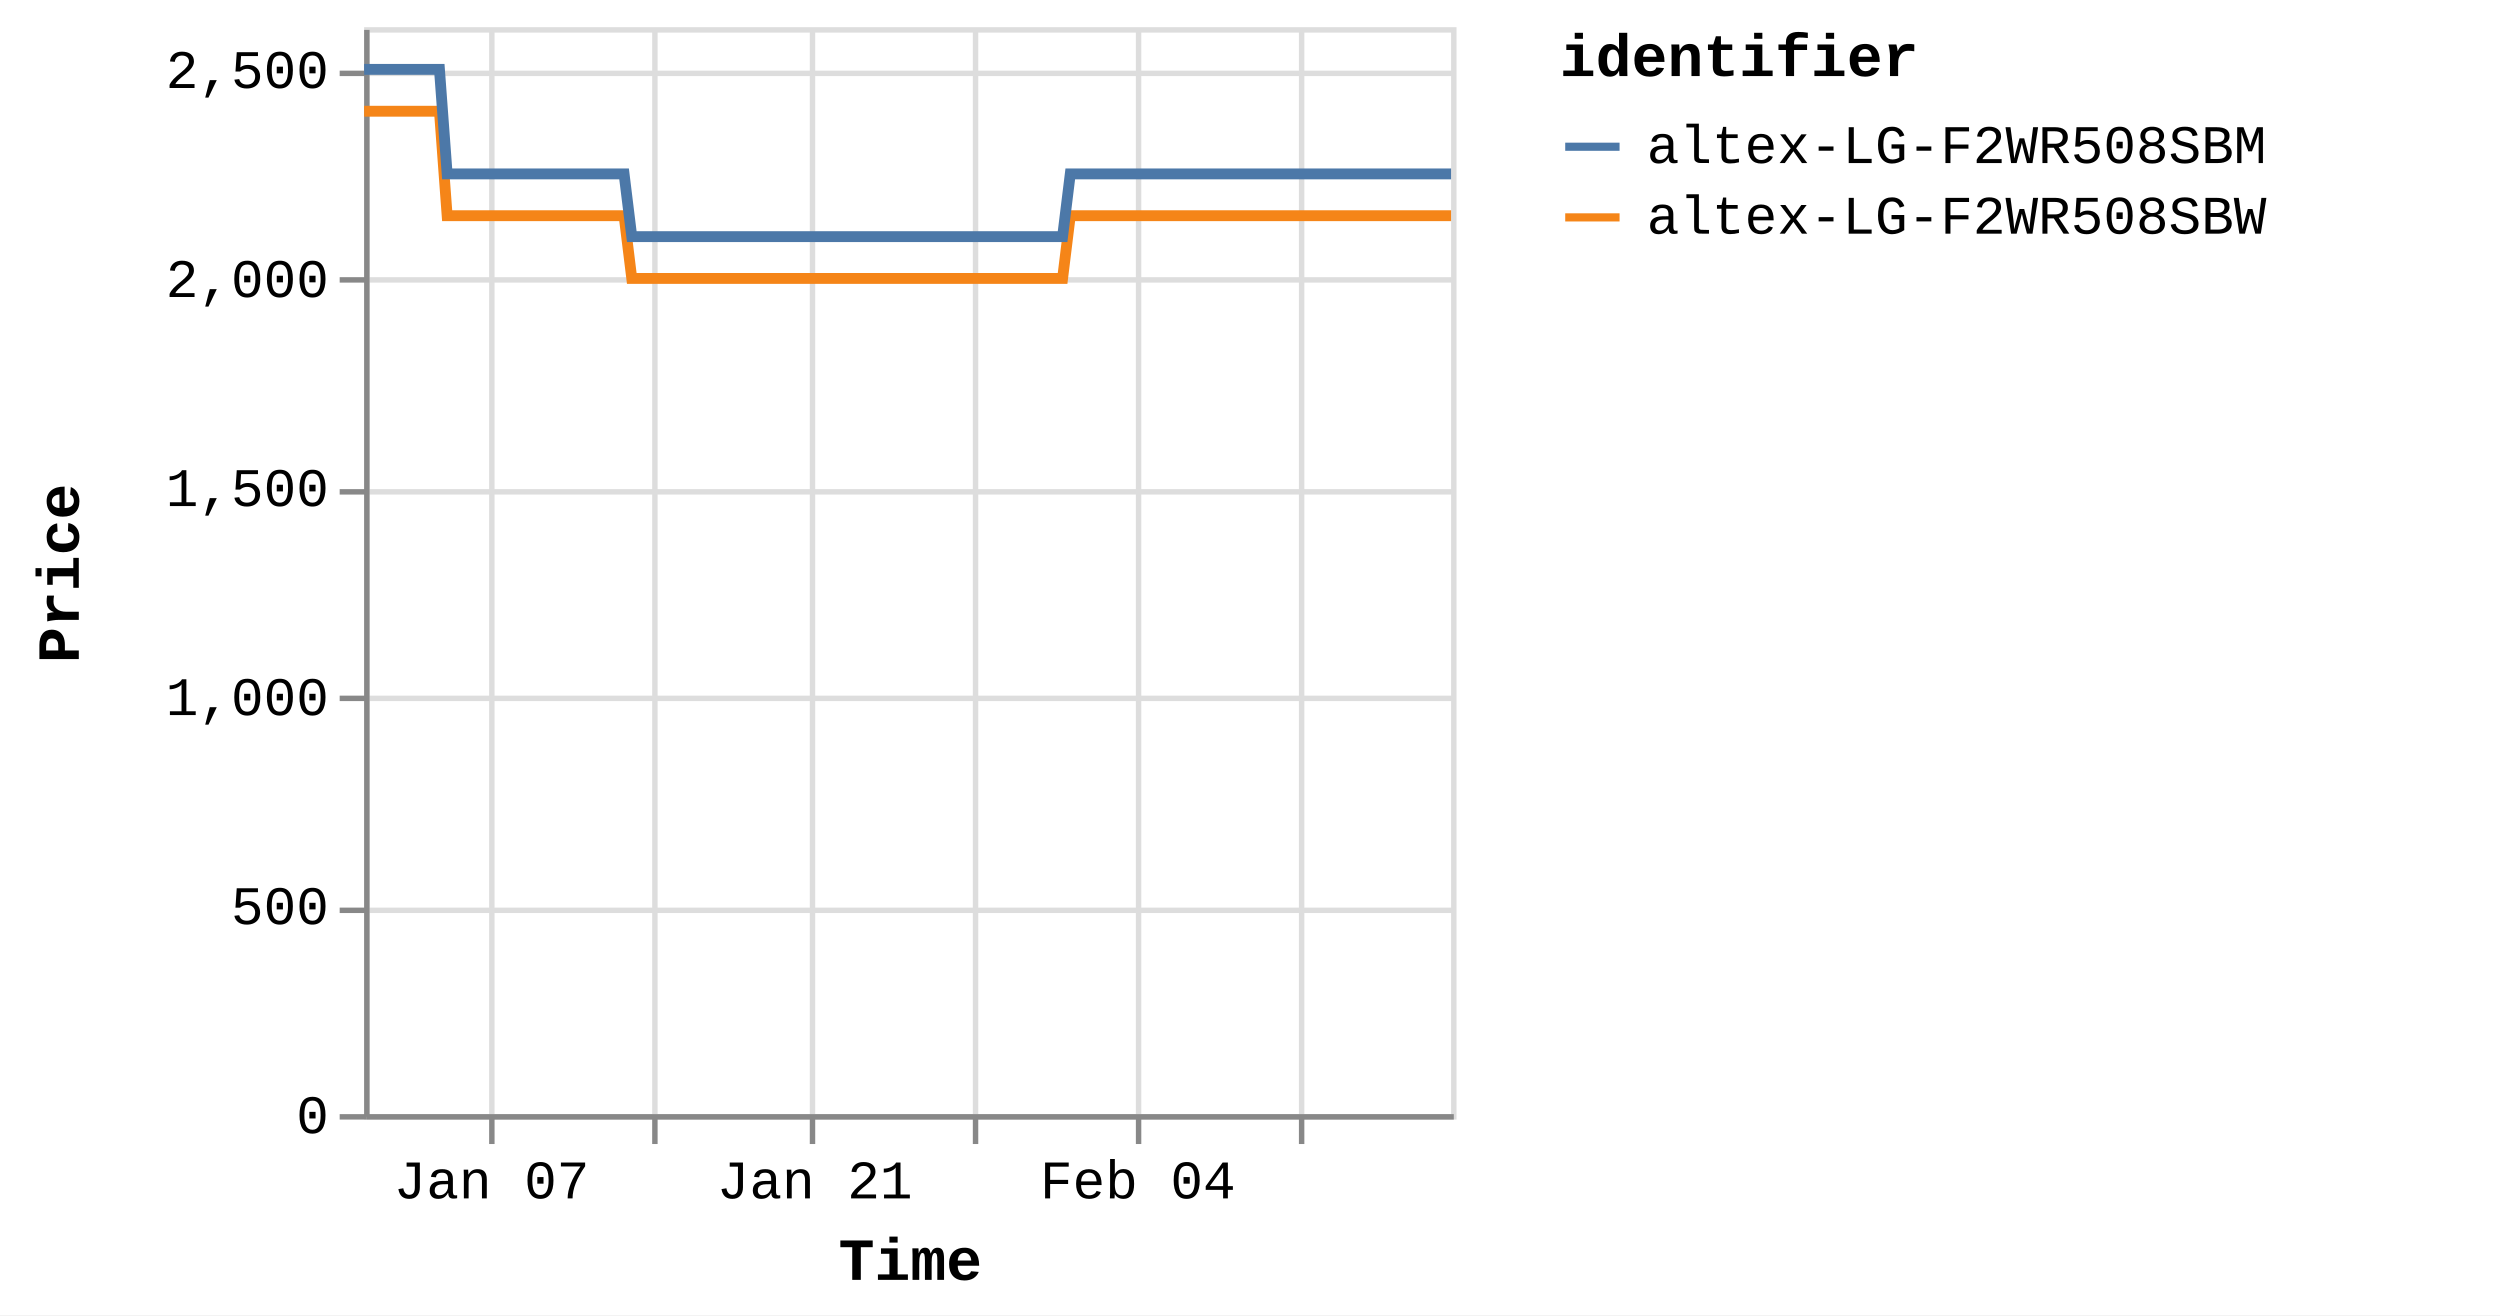
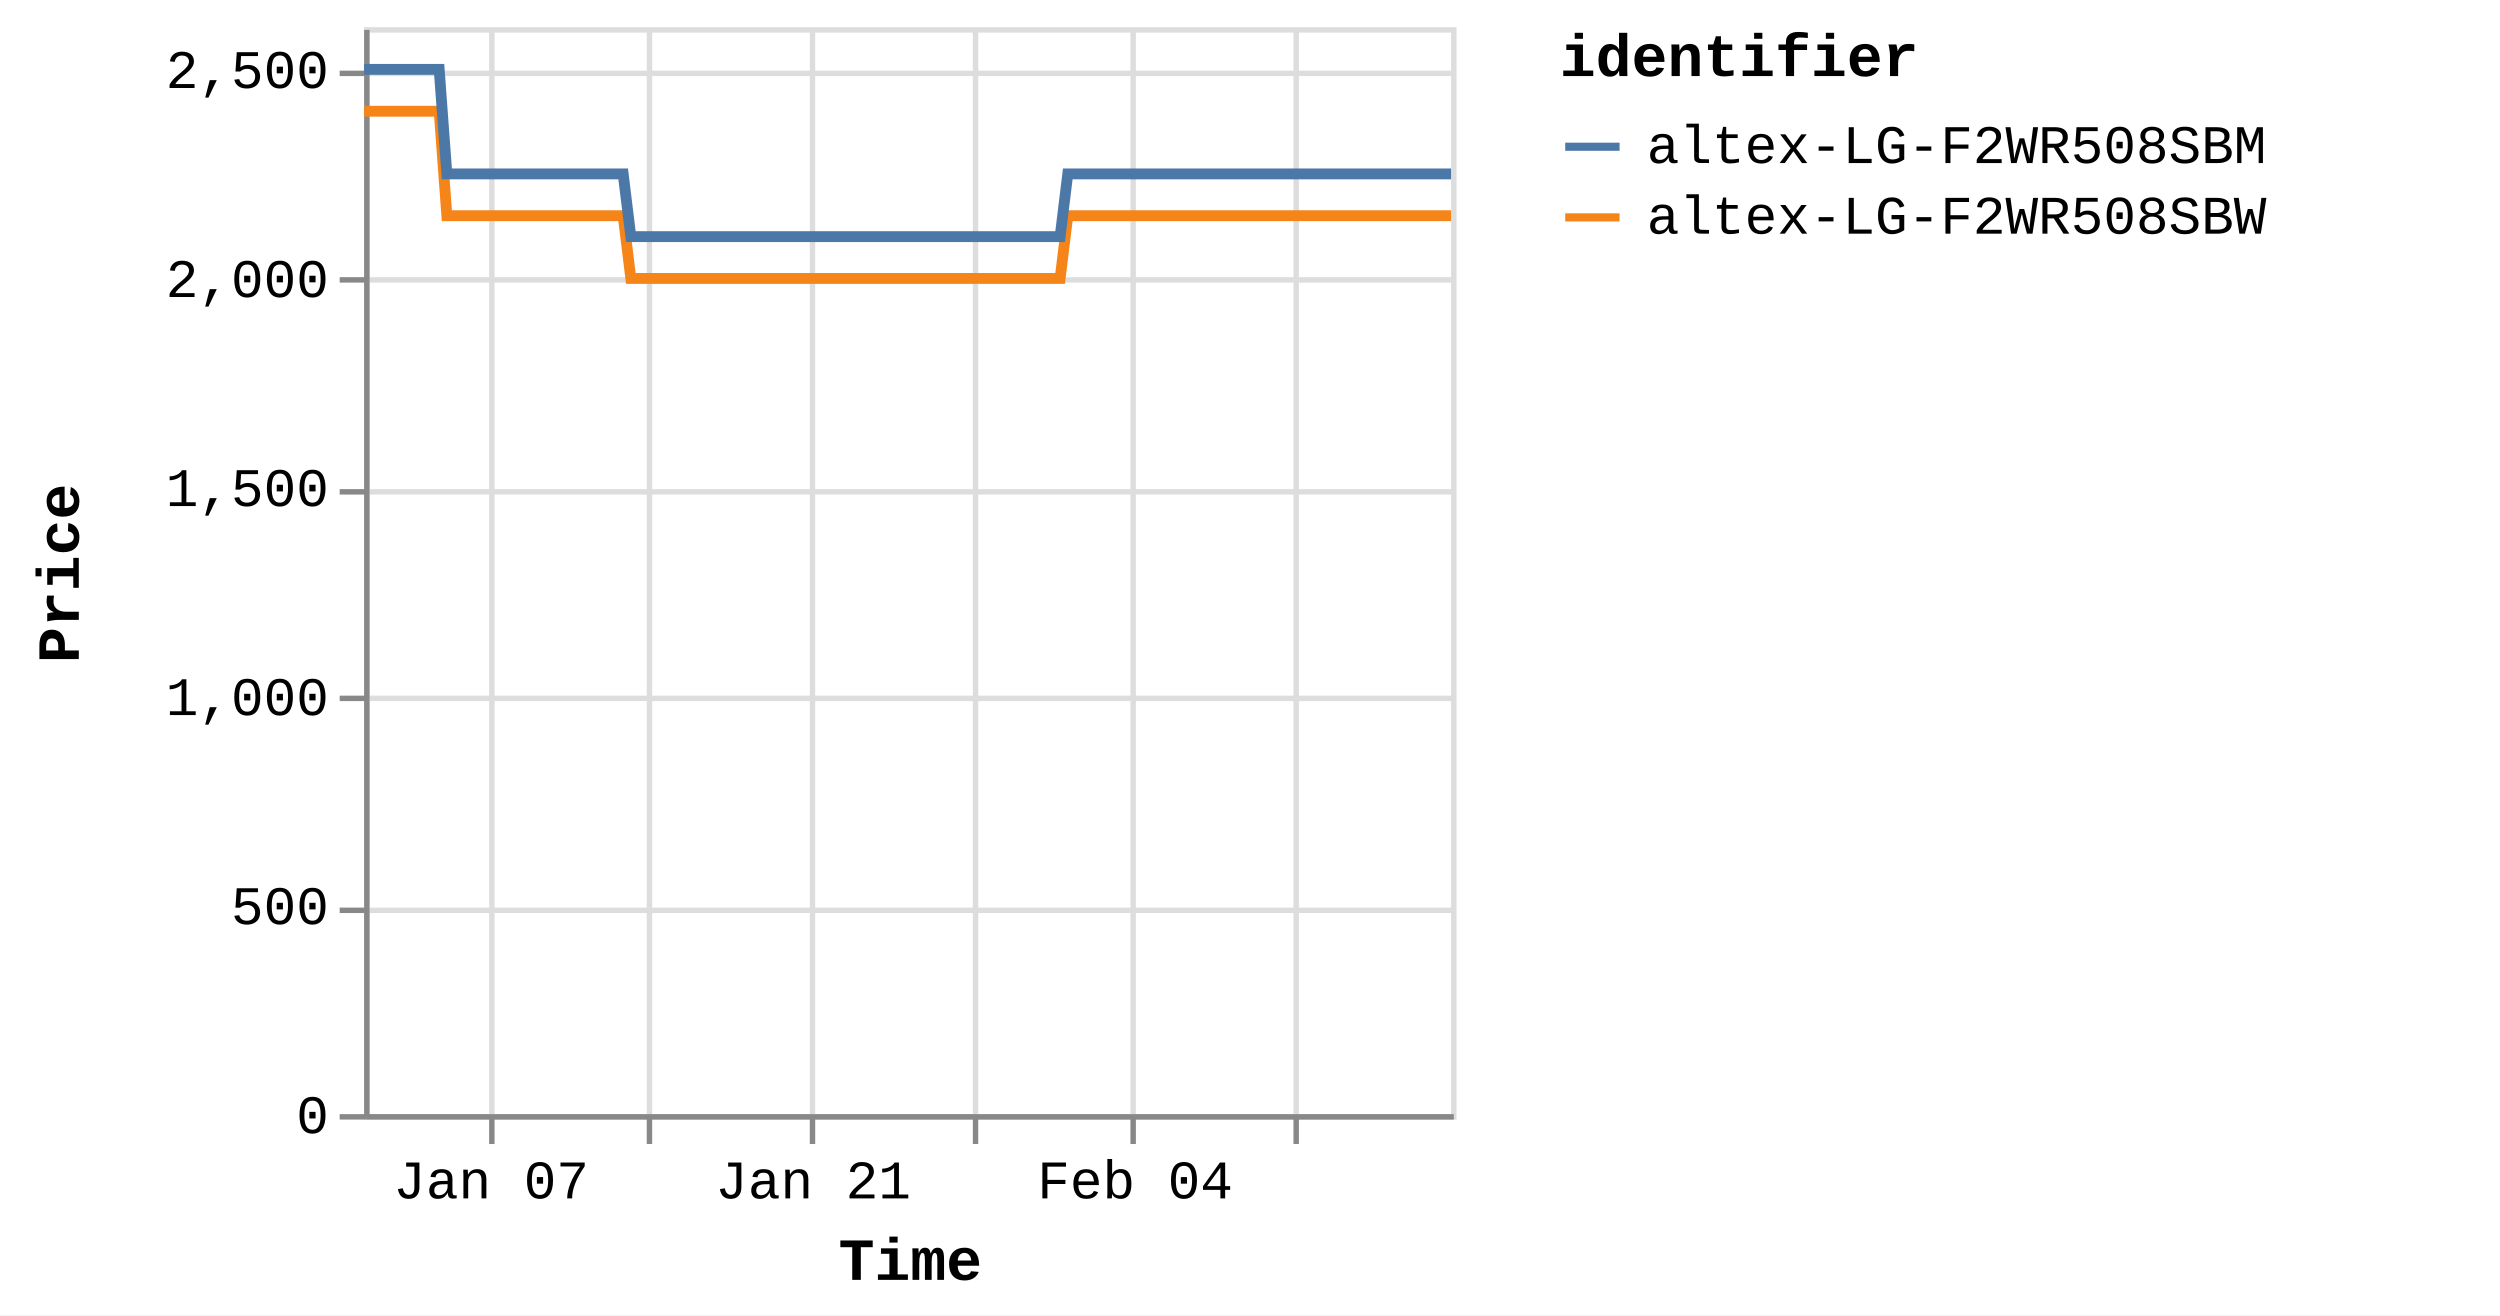
<svg xmlns="http://www.w3.org/2000/svg" version="1.1" class="marks" width="460" height="242" viewBox="0 0 460 242">
  <rect width="460" height="242" fill="white" />
  <g fill="none" stroke-miterlimit="10" transform="translate(67,5)">
    <g class="mark-group role-frame root" role="graphics-object" aria-roledescription="group mark container">
      <g transform="translate(0,0)">
        <path class="background" aria-hidden="true" d="M0.5,0.5h200v200h-200Z" stroke="#ddd" />
        <g>
          <g class="mark-group role-axis" aria-hidden="true">
            <g transform="translate(0.5,200.5)">
              <path class="background" aria-hidden="true" d="M0,0h0v0h0Z" pointer-events="none" />
              <g>
                <g class="mark-rule role-axis-grid" pointer-events="none">
                  <line transform="translate(23,-200)" x2="0" y2="200" stroke="#ddd" stroke-width="1" opacity="1" />
-                   <line transform="translate(53,-200)" x2="0" y2="200" stroke="#ddd" stroke-width="1" opacity="1" />
+                   <line transform="translate(52,-200)" x2="0" y2="200" stroke="#ddd" stroke-width="1" opacity="1" />
                  <line transform="translate(82,-200)" x2="0" y2="200" stroke="#ddd" stroke-width="1" opacity="1" />
                  <line transform="translate(112,-200)" x2="0" y2="200" stroke="#ddd" stroke-width="1" opacity="1" />
-                   <line transform="translate(142,-200)" x2="0" y2="200" stroke="#ddd" stroke-width="1" opacity="1" />
-                   <line transform="translate(172,-200)" x2="0" y2="200" stroke="#ddd" stroke-width="1" opacity="1" />
+                   <line transform="translate(141,-200)" x2="0" y2="200" stroke="#ddd" stroke-width="1" opacity="1" />
+                   <line transform="translate(171,-200)" x2="0" y2="200" stroke="#ddd" stroke-width="1" opacity="1" />
                </g>
              </g>
              <path class="foreground" aria-hidden="true" d="" pointer-events="none" display="none" />
            </g>
          </g>
          <g class="mark-group role-axis" aria-hidden="true">
            <g transform="translate(0.5,0.5)">
              <path class="background" aria-hidden="true" d="M0,0h0v0h0Z" pointer-events="none" />
              <g>
                <g class="mark-rule role-axis-grid" pointer-events="none">
                  <line transform="translate(0,200)" x2="200" y2="0" stroke="#ddd" stroke-width="1" opacity="1" />
                  <line transform="translate(0,162)" x2="200" y2="0" stroke="#ddd" stroke-width="1" opacity="1" />
                  <line transform="translate(0,123)" x2="200" y2="0" stroke="#ddd" stroke-width="1" opacity="1" />
                  <line transform="translate(0,85)" x2="200" y2="0" stroke="#ddd" stroke-width="1" opacity="1" />
                  <line transform="translate(0,46)" x2="200" y2="0" stroke="#ddd" stroke-width="1" opacity="1" />
                  <line transform="translate(0,8)" x2="200" y2="0" stroke="#ddd" stroke-width="1" opacity="1" />
                </g>
              </g>
              <path class="foreground" aria-hidden="true" d="" pointer-events="none" display="none" />
            </g>
          </g>
-           <g class="mark-group role-axis" role="graphics-symbol" aria-roledescription="axis" aria-label="X-axis titled 'Time' for a time scale with values from Monday, 01 January 2024, 2:19:43 PM to Saturday, 17 February 2024, 4:38:18 PM">
+           <g class="mark-group role-axis" role="graphics-symbol" aria-roledescription="axis" aria-label="X-axis titled 'Time' for a time scale with values from Monday, 01 January 2024, 2:19:43 PM to Saturday, 17 February 2024, 8:38:15 PM">
            <g transform="translate(0.5,200.5)">
              <path class="background" aria-hidden="true" d="M0,0h0v0h0Z" pointer-events="none" />
              <g>
                <g class="mark-rule role-axis-tick" pointer-events="none">
                  <line transform="translate(23,0)" x2="0" y2="5" stroke="#888" stroke-width="1" opacity="1" />
-                   <line transform="translate(53,0)" x2="0" y2="5" stroke="#888" stroke-width="1" opacity="1" />
+                   <line transform="translate(52,0)" x2="0" y2="5" stroke="#888" stroke-width="1" opacity="1" />
                  <line transform="translate(82,0)" x2="0" y2="5" stroke="#888" stroke-width="1" opacity="1" />
                  <line transform="translate(112,0)" x2="0" y2="5" stroke="#888" stroke-width="1" opacity="1" />
-                   <line transform="translate(142,0)" x2="0" y2="5" stroke="#888" stroke-width="1" opacity="1" />
-                   <line transform="translate(172,0)" x2="0" y2="5" stroke="#888" stroke-width="1" opacity="1" />
+                   <line transform="translate(141,0)" x2="0" y2="5" stroke="#888" stroke-width="1" opacity="1" />
+                   <line transform="translate(171,0)" x2="0" y2="5" stroke="#888" stroke-width="1" opacity="1" />
                </g>
                <g class="mark-text role-axis-label" pointer-events="none">
-                   <text text-anchor="middle" transform="translate(22.94439,15)" font-family="Liberation Mono" font-size="10px" fill="#000" opacity="1">Jan 07</text>
-                   <text text-anchor="middle" transform="translate(52.67075,15)" font-family="Liberation Mono" font-size="10px" fill="#000" opacity="0">Jan 14</text>
-                   <text text-anchor="middle" transform="translate(82.39712,15)" font-family="Liberation Mono" font-size="10px" fill="#000" opacity="1">Jan 21</text>
-                   <text text-anchor="middle" transform="translate(112.1235,15)" font-family="Liberation Mono" font-size="10px" fill="#000" opacity="0">Jan 28</text>
-                   <text text-anchor="middle" transform="translate(141.8498,15)" font-family="Liberation Mono" font-size="10px" fill="#000" opacity="1">Feb 04</text>
-                   <text text-anchor="middle" transform="translate(171.5762,15)" font-family="Liberation Mono" font-size="10px" fill="#000" opacity="0">Feb 11</text>
+                   <text text-anchor="middle" transform="translate(22.8635,15)" font-family="Liberation Mono" font-size="10px" fill="#000" opacity="1">Jan 07</text>
+                   <text text-anchor="middle" transform="translate(52.48506,15)" font-family="Liberation Mono" font-size="10px" fill="#000" opacity="0">Jan 14</text>
+                   <text text-anchor="middle" transform="translate(82.10662,15)" font-family="Liberation Mono" font-size="10px" fill="#000" opacity="1">Jan 21</text>
+                   <text text-anchor="middle" transform="translate(111.7282,15)" font-family="Liberation Mono" font-size="10px" fill="#000" opacity="0">Jan 28</text>
+                   <text text-anchor="middle" transform="translate(141.3497,15)" font-family="Liberation Mono" font-size="10px" fill="#000" opacity="1">Feb 04</text>
+                   <text text-anchor="middle" transform="translate(170.9713,15)" font-family="Liberation Mono" font-size="10px" fill="#000" opacity="0">Feb 11</text>
                </g>
                <g class="mark-rule role-axis-domain" pointer-events="none">
                  <line transform="translate(0,0)" x2="200" y2="0" stroke="#888" stroke-width="1" opacity="1" />
                </g>
                <g class="mark-text role-axis-title" pointer-events="none">
                  <text text-anchor="middle" transform="translate(100,30)" font-family="Liberation Mono" font-size="11px" font-weight="bold" fill="#000" opacity="1">Time</text>
                </g>
              </g>
              <path class="foreground" aria-hidden="true" d="" pointer-events="none" display="none" />
            </g>
          </g>
          <g class="mark-group role-axis" role="graphics-symbol" aria-roledescription="axis" aria-label="Y-axis titled 'Price' for a linear scale with values from 0 to 2,600">
            <g transform="translate(0.5,0.5)">
              <path class="background" aria-hidden="true" d="M0,0h0v0h0Z" pointer-events="none" />
              <g>
                <g class="mark-rule role-axis-tick" pointer-events="none">
                  <line transform="translate(0,200)" x2="-5" y2="0" stroke="#888" stroke-width="1" opacity="1" />
                  <line transform="translate(0,162)" x2="-5" y2="0" stroke="#888" stroke-width="1" opacity="1" />
                  <line transform="translate(0,123)" x2="-5" y2="0" stroke="#888" stroke-width="1" opacity="1" />
                  <line transform="translate(0,85)" x2="-5" y2="0" stroke="#888" stroke-width="1" opacity="1" />
                  <line transform="translate(0,46)" x2="-5" y2="0" stroke="#888" stroke-width="1" opacity="1" />
                  <line transform="translate(0,8)" x2="-5" y2="0" stroke="#888" stroke-width="1" opacity="1" />
                </g>
                <g class="mark-text role-axis-label" pointer-events="none">
                  <text text-anchor="end" transform="translate(-7,203)" font-family="Liberation Mono" font-size="10px" fill="#000" opacity="1">0</text>
                  <text text-anchor="end" transform="translate(-7,164.5385)" font-family="Liberation Mono" font-size="10px" fill="#000" opacity="1">500</text>
                  <text text-anchor="end" transform="translate(-7,126.0769)" font-family="Liberation Mono" font-size="10px" fill="#000" opacity="1">1,000</text>
                  <text text-anchor="end" transform="translate(-7,87.61538)" font-family="Liberation Mono" font-size="10px" fill="#000" opacity="1">1,500</text>
                  <text text-anchor="end" transform="translate(-7,49.15385)" font-family="Liberation Mono" font-size="10px" fill="#000" opacity="1">2,000</text>
                  <text text-anchor="end" transform="translate(-7,10.69231)" font-family="Liberation Mono" font-size="10px" fill="#000" opacity="1">2,500</text>
                </g>
                <g class="mark-rule role-axis-domain" pointer-events="none">
                  <line transform="translate(0,200)" x2="0" y2="-200" stroke="#888" stroke-width="1" opacity="1" />
                </g>
                <g class="mark-text role-axis-title" pointer-events="none">
                  <text text-anchor="middle" transform="translate(-51,100) rotate(-90) translate(0,-2)" font-family="Liberation Mono" font-size="11px" font-weight="bold" fill="#000" opacity="1">Price</text>
                </g>
              </g>
              <path class="foreground" aria-hidden="true" d="" pointer-events="none" display="none" />
            </g>
          </g>
          <g class="mark-group role-scope pathgroup" role="graphics-object" aria-roledescription="group mark container">
            <g transform="translate(0,0)">
              <path class="background" aria-hidden="true" d="M0,0h200v200h-200Z" />
              <g>
                <g class="mark-line role-mark marks" role="graphics-object" aria-roledescription="line mark container">
-                   <path aria-label="Time: Jan 01, 2024; Price: 2399; identifier: altex-LG-F2WR508SBW" role="graphics-symbol" aria-roledescription="line mark" d="M0,15.462L0.445,15.462L1.117,15.462L2.533,15.462L3.241,15.462L3.985,15.462L4.661,15.462L5.363,15.462L6.78,15.462L7.488,15.462L8.232,15.462L8.909,15.462L9.609,15.462L11.026,15.462L11.735,15.462L12.478,15.462L13.16,15.462L13.857,15.462L15.275,34.692L15.982,34.692L16.725,34.692L17.405,34.692L18.103,34.692L19.52,34.692L20.227,34.692L20.969,34.692L21.648,34.692L22.349,34.692L23.77,34.692L24.473,34.692L25.215,34.692L25.895,34.692L26.596,34.692L28.016,34.692L28.725,34.692L29.47,34.692L30.147,34.692L30.842,34.692L32.264,34.692L32.97,34.692L33.724,34.692L34.395,34.692L35.09,34.692L36.51,34.692L37.218,34.692L37.963,34.692L38.638,34.692L39.336,34.692L40.755,34.692L41.464,34.692L42.211,34.692L42.888,34.692L43.583,34.692L45.001,34.692L45.71,34.692L46.454,34.692L47.132,34.692L47.83,34.692L49.246,46.231L49.953,46.231L50.694,46.231L51.375,46.231L52.076,46.231L53.496,46.231L54.199,46.231L54.94,46.231L55.62,46.231L56.322,46.231L57.743,46.231L58.452,46.231L59.199,46.231L59.875,46.231L60.569,46.231L61.988,46.231L62.699,46.231L63.444,46.231L64.122,46.231L64.816,46.231L66.235,46.231L66.946,46.231L67.691,46.231L68.367,46.231L69.062,46.231L70.48,46.231L71.189,46.231L71.936,46.231L72.611,46.231L73.311,46.231L74.728,46.231L75.437,46.231L76.183,46.231L76.861,46.231L77.555,46.231L78.975,46.231L79.679,46.231L80.421,46.231L81.104,46.231L81.803,46.231L83.218,46.231L83.926,46.231L84.668,46.231L85.348,46.231L86.049,46.231L87.472,46.231L88.181,46.231L88.927,46.231L89.6,46.231L90.296,46.231L91.715,46.231L92.426,46.231L93.173,46.231L93.85,46.231L94.542,46.231L95.963,46.231L96.672,46.231L97.419,46.231L98.095,46.231L98.789,46.231L100.211,46.231L100.917,46.231L101.666,46.231L102.344,46.231L103.035,46.231L104.453,46.231L105.163,46.231L105.897,46.231L106.576,46.231L107.284,46.231L108.697,46.231L109.407,46.231L110.134,46.231L110.821,46.231L111.528,46.231L112.945,46.231L113.653,46.231L114.382,46.231L115.068,46.231L115.776,46.231L117.191,46.231L117.901,46.231L118.635,46.231L119.315,46.231L120.023,46.231L121.437,46.231L122.145,46.231L122.881,46.231L123.571,46.231L124.268,46.231L125.683,46.231L126.392,46.231L127.129,46.231L127.808,46.231L128.515,46.231L129.93,34.692L130.639,34.692L131.376,34.692L132.054,34.692L132.761,34.692L134.179,34.692L134.885,34.692L135.621,34.692L136.3,34.692L137.008,34.692L138.424,34.692L139.132,34.692L139.862,34.692L140.547,34.692L141.257,34.692L142.674,34.692L143.38,34.692L144.108,34.692L144.793,34.692L145.501,34.692L146.917,34.692L147.628,34.692L148.364,34.692L149.042,34.692L149.748,34.692L151.163,34.692L151.872,34.692L152.609,34.692L153.288,34.692L153.995,34.692L155.41,34.692L156.119,34.692L156.854,34.692L157.538,34.692L158.242,34.692L159.657,34.692L160.367,34.692L161.101,34.692L161.784,34.692L162.488,34.692L163.904,34.692L164.613,34.692L165.345,34.692L166.029,34.692L166.737,34.692L168.15,34.692L168.858,34.692L169.59,34.692L170.273,34.692L170.982,34.692L172.4,34.692L173.106,34.692L173.835,34.692L174.521,34.692L175.228,34.692L176.644,34.692L177.351,34.692L178.091,34.692L178.769,34.692L179.474,34.692L180.889,34.692L181.598,34.692L182.333,34.692L183.024,34.692L183.722,34.692L185.137,34.692L185.845,34.692L186.582,34.692L187.263,34.692L187.967,34.692L190.091,34.692L190.827,34.692L191.508,34.692L192.215,34.692L193.631,34.692L194.339,34.692L195.074,34.692L195.758,34.692L196.461,34.692L197.879,34.692L198.584,34.692L199.314,34.692L200,34.692" stroke="#f58518" stroke-width="2" />
+                   <path aria-label="Time: Jan 01, 2024; Price: 2399; identifier: altex-LG-F2WR508SBW" role="graphics-symbol" aria-roledescription="line mark" d="M0,15.462L0.443,15.462L1.113,15.462L2.524,15.462L3.23,15.462L3.971,15.462L4.645,15.462L5.344,15.462L6.756,15.462L7.461,15.462L8.203,15.462L8.878,15.462L9.575,15.462L10.987,15.462L11.694,15.462L12.434,15.462L13.114,15.462L13.808,15.462L15.221,34.692L15.926,34.692L16.666,34.692L17.344,34.692L18.039,34.692L19.451,34.692L20.156,34.692L20.895,34.692L21.572,34.692L22.271,34.692L23.686,34.692L24.387,34.692L25.126,34.692L25.804,34.692L26.502,34.692L27.917,34.692L28.624,34.692L29.366,34.692L30.041,34.692L30.733,34.692L32.15,34.692L32.854,34.692L33.605,34.692L34.274,34.692L34.966,34.692L36.381,34.692L37.087,34.692L37.829,34.692L38.502,34.692L39.198,34.692L40.612,34.692L41.317,34.692L42.062,34.692L42.737,34.692L43.429,34.692L44.843,34.692L45.549,34.692L46.29,34.692L46.966,34.692L47.661,34.692L49.072,46.231L49.777,46.231L50.516,46.231L51.194,46.231L51.892,46.231L53.307,46.231L54.008,46.231L54.747,46.231L55.424,46.231L56.124,46.231L57.539,46.231L58.246,46.231L58.991,46.231L59.664,46.231L60.356,46.231L61.769,46.231L62.478,46.231L63.22,46.231L63.896,46.231L64.587,46.231L66.001,46.231L66.709,46.231L67.453,46.231L68.126,46.231L68.819,46.231L70.232,46.231L70.938,46.231L71.682,46.231L72.355,46.231L73.052,46.231L74.465,46.231L75.171,46.231L75.914,46.231L76.59,46.231L77.282,46.231L78.696,46.231L79.398,46.231L80.138,46.231L80.818,46.231L81.515,46.231L82.925,46.231L83.63,46.231L84.369,46.231L85.047,46.231L85.746,46.231L87.163,46.231L87.87,46.231L88.614,46.231L89.284,46.231L89.978,46.231L91.392,46.231L92.101,46.231L92.844,46.231L93.519,46.231L94.209,46.231L95.625,46.231L96.331,46.231L97.075,46.231L97.749,46.231L98.441,46.231L99.858,46.231L100.561,46.231L101.307,46.231L101.983,46.231L102.672,46.231L104.085,46.231L104.792,46.231L105.524,46.231L106.2,46.231L106.906,46.231L108.314,46.231L109.021,46.231L109.746,46.231L110.43,46.231L111.134,46.231L112.547,46.231L113.252,46.231L113.979,46.231L114.662,46.231L115.367,46.231L116.778,46.231L117.485,46.231L118.217,46.231L118.895,46.231L119.6,46.231L121.008,46.231L121.714,46.231L122.448,46.231L123.135,46.231L123.83,46.231L125.24,46.231L125.946,46.231L126.681,46.231L127.357,46.231L128.062,46.231L129.472,34.692L130.178,34.692L130.913,34.692L131.588,34.692L132.293,34.692L133.705,34.692L134.409,34.692L135.143,34.692L135.819,34.692L136.525,34.692L137.936,34.692L138.642,34.692L139.369,34.692L140.052,34.692L140.759,34.692L142.171,34.692L142.874,34.692L143.6,34.692L144.283,34.692L144.988,34.692L146.399,34.692L147.107,34.692L147.841,34.692L148.517,34.692L149.22,34.692L150.631,34.692L151.336,34.692L152.071,34.692L152.748,34.692L153.452,34.692L154.862,34.692L155.569,34.692L156.301,34.692L156.983,34.692L157.684,34.692L159.094,34.692L159.801,34.692L160.533,34.692L161.213,34.692L161.915,34.692L163.327,34.692L164.033,34.692L164.762,34.692L165.443,34.692L166.149,34.692L167.557,34.692L168.262,34.692L168.992,34.692L169.673,34.692L170.379,34.692L171.792,34.692L172.495,34.692L173.222,34.692L173.905,34.692L174.61,34.692L176.022,34.692L176.726,34.692L177.463,34.692L178.138,34.692L178.842,34.692L180.251,34.692L180.958,34.692L181.69,34.692L182.379,34.692L183.074,34.692L184.484,34.692L185.19,34.692L185.924,34.692L186.602,34.692L187.304,34.692L189.421,34.692L190.155,34.692L190.833,34.692L191.538,34.692L192.948,34.692L193.653,34.692L194.387,34.692L195.068,34.692L195.769,34.692L197.181,34.692L197.884,34.692L198.611,34.692L199.295,34.692L200,34.692" stroke="#f58518" stroke-width="2" />
                </g>
              </g>
              <path class="foreground" aria-hidden="true" d="" display="none" />
            </g>
            <g transform="translate(0,0)">
              <path class="background" aria-hidden="true" d="M0,0h200v200h-200Z" />
              <g>
                <g class="mark-line role-mark marks" role="graphics-object" aria-roledescription="line mark container">
-                   <path aria-label="Time: Jan 01, 2024; Price: 2499; identifier: altex-LG-F2WR508SBM" role="graphics-symbol" aria-roledescription="line mark" d="M0,7.769L0.445,7.769L1.117,7.769L2.533,7.769L3.241,7.769L3.985,7.769L4.661,7.769L5.363,7.769L6.78,7.769L7.488,7.769L8.233,7.769L8.909,7.769L9.609,7.769L11.026,7.769L11.735,7.769L12.478,7.769L13.161,7.769L13.858,7.769L15.275,27L15.982,27L16.725,27L17.405,27L18.103,27L19.52,27L20.227,27L20.969,27L21.648,27L22.35,27L23.77,27L24.473,27L25.215,27L25.895,27L26.596,27L28.016,27L28.725,27L29.47,27L30.147,27L30.842,27L32.264,27L32.971,27L33.724,27L34.395,27L35.09,27L36.51,27L37.218,27L37.963,27L38.638,27L39.336,27L40.755,27L41.464,27L42.211,27L42.888,27L43.583,27L45.002,27L45.711,27L46.454,27L47.133,27L47.83,27L49.246,38.538L49.953,38.538L50.694,38.538L51.375,38.538L52.076,38.538L53.496,38.538L54.199,38.538L54.941,38.538L55.62,38.538L56.323,38.538L57.743,38.538L58.452,38.538L59.199,38.538L59.875,38.538L60.569,38.538L61.988,38.538L62.699,38.538L63.444,38.538L64.123,38.538L64.816,38.538L66.235,38.538L66.946,38.538L67.692,38.538L68.368,38.538L69.063,38.538L70.481,38.538L71.189,38.538L71.936,38.538L72.611,38.538L73.311,38.538L74.729,38.538L75.437,38.538L76.183,38.538L76.862,38.538L77.556,38.538L78.975,38.538L79.679,38.538L80.422,38.538L81.104,38.538L81.804,38.538L83.219,38.538L83.926,38.538L84.668,38.538L85.348,38.538L86.049,38.538L87.472,38.538L88.181,38.538L88.928,38.538L89.6,38.538L90.296,38.538L91.716,38.538L92.427,38.538L93.173,38.538L93.85,38.538L94.542,38.538L95.963,38.538L96.672,38.538L97.419,38.538L98.095,38.538L98.79,38.538L100.211,38.538L100.917,38.538L101.666,38.538L102.344,38.538L103.036,38.538L104.453,38.538L105.163,38.538L105.897,38.538L106.576,38.538L107.285,38.538L108.698,38.538L109.407,38.538L110.134,38.538L110.821,38.538L111.528,38.538L112.945,38.538L113.653,38.538L114.383,38.538L115.068,38.538L115.776,38.538L117.191,38.538L117.901,38.538L118.636,38.538L119.316,38.538L120.023,38.538L121.437,38.538L122.145,38.538L122.881,38.538L123.571,38.538L124.268,38.538L125.684,38.538L126.392,38.538L127.129,38.538L127.808,38.538L128.515,38.538L129.931,27L130.639,27L131.376,27L132.054,27L132.761,27L134.179,27L134.885,27L135.621,27L136.3,27L137.009,27L138.424,27L139.132,27L139.862,27L140.547,27L141.257,27L142.674,27L143.38,27L144.108,27L144.793,27L145.501,27L146.917,27L147.628,27L148.364,27L149.042,27L149.748,27L151.164,27L151.872,27L152.61,27L153.289,27L153.995,27L155.41,27L156.119,27L156.854,27L157.539,27L158.242,27L159.657,27L160.367,27L161.101,27L161.784,27L162.488,27L163.905,27L164.613,27L165.345,27L166.029,27L166.737,27L168.15,27L168.858,27L169.59,27L170.274,27L170.982,27L172.4,27L173.106,27L173.835,27L174.521,27L175.228,27L176.644,27L177.352,27L178.092,27L178.769,27L179.474,27L180.889,27L181.598,27L182.333,27L183.024,27L183.722,27L185.137,27L185.845,27L186.582,27L187.263,27L187.967,27L190.091,27L190.828,27L191.508,27L192.216,27L193.631,27L194.339,27L195.074,27L195.758,27L196.461,27L197.879,27L198.584,27L199.314,27L200,27" stroke="#4c78a8" stroke-width="2" />
+                   <path aria-label="Time: Jan 01, 2024; Price: 2499; identifier: altex-LG-F2WR508SBM" role="graphics-symbol" aria-roledescription="line mark" d="M0,7.769L0.443,7.769L1.113,7.769L2.524,7.769L3.23,7.769L3.971,7.769L4.645,7.769L5.344,7.769L6.756,7.769L7.462,7.769L8.204,7.769L8.878,7.769L9.575,7.769L10.988,7.769L11.694,7.769L12.434,7.769L13.114,7.769L13.809,7.769L15.221,27L15.926,27L16.666,27L17.344,27L18.039,27L19.452,27L20.156,27L20.895,27L21.572,27L22.271,27L23.686,27L24.387,27L25.126,27L25.804,27L26.503,27L27.917,27L28.624,27L29.366,27L30.041,27L30.734,27L32.15,27L32.854,27L33.605,27L34.274,27L34.966,27L36.381,27L37.087,27L37.829,27L38.502,27L39.198,27L40.612,27L41.318,27L42.062,27L42.737,27L43.429,27L44.843,27L45.549,27L46.29,27L46.966,27L47.661,27L49.073,38.538L49.777,38.538L50.516,38.538L51.194,38.538L51.892,38.538L53.307,38.538L54.008,38.538L54.747,38.538L55.424,38.538L56.124,38.538L57.54,38.538L58.246,38.538L58.991,38.538L59.664,38.538L60.356,38.538L61.769,38.538L62.478,38.538L63.22,38.538L63.897,38.538L64.587,38.538L66.001,38.538L66.71,38.538L67.453,38.538L68.127,38.538L68.819,38.538L70.232,38.538L70.938,38.538L71.682,38.538L72.355,38.538L73.053,38.538L74.465,38.538L75.171,38.538L75.914,38.538L76.591,38.538L77.282,38.538L78.697,38.538L79.398,38.538L80.138,38.538L80.818,38.538L81.515,38.538L82.925,38.538L83.63,38.538L84.369,38.538L85.047,38.538L85.746,38.538L87.163,38.538L87.87,38.538L88.614,38.538L89.284,38.538L89.978,38.538L91.392,38.538L92.101,38.538L92.844,38.538L93.519,38.538L94.209,38.538L95.625,38.538L96.332,38.538L97.076,38.538L97.749,38.538L98.441,38.538L99.858,38.538L100.562,38.538L101.307,38.538L101.983,38.538L102.672,38.538L104.085,38.538L104.792,38.538L105.524,38.538L106.201,38.538L106.906,38.538L108.314,38.538L109.022,38.538L109.746,38.538L110.43,38.538L111.135,38.538L112.547,38.538L113.252,38.538L113.979,38.538L114.662,38.538L115.368,38.538L116.778,38.538L117.485,38.538L118.217,38.538L118.895,38.538L119.6,38.538L121.009,38.538L121.715,38.538L122.448,38.538L123.135,38.538L123.83,38.538L125.24,38.538L125.947,38.538L126.681,38.538L127.357,38.538L128.062,38.538L129.472,27L130.178,27L130.913,27L131.588,27L132.293,27L133.706,27L134.41,27L135.143,27L135.819,27L136.526,27L137.936,27L138.642,27L139.369,27L140.052,27L140.759,27L142.171,27L142.874,27L143.6,27L144.283,27L144.988,27L146.399,27L147.107,27L147.841,27L148.517,27L149.22,27L150.631,27L151.336,27L152.071,27L152.748,27L153.452,27L154.863,27L155.569,27L156.301,27L156.983,27L157.684,27L159.094,27L159.802,27L160.533,27L161.213,27L161.915,27L163.327,27L164.033,27L164.762,27L165.443,27L166.149,27L167.557,27L168.263,27L168.992,27L169.673,27L170.379,27L171.793,27L172.495,27L173.222,27L173.905,27L174.61,27L176.022,27L176.726,27L177.464,27L178.138,27L178.842,27L180.251,27L180.958,27L181.69,27L182.379,27L183.074,27L184.484,27L185.19,27L185.924,27L186.602,27L187.305,27L189.421,27L190.155,27L190.833,27L191.538,27L192.948,27L193.654,27L194.387,27L195.068,27L195.769,27L197.181,27L197.884,27L198.611,27L199.295,27L200,27" stroke="#4c78a8" stroke-width="2" />
                </g>
              </g>
              <path class="foreground" aria-hidden="true" d="" display="none" />
            </g>
          </g>
          <g class="mark-group role-legend" role="graphics-symbol" aria-roledescription="legend" aria-label="Symbol legend titled 'identifier' for stroke color with 2 values: altex-LG-F2WR508SBM, altex-LG-F2WR508SBW">
            <g transform="translate(220,0)">
              <path class="background" aria-hidden="true" d="M0,0h168v40h-168Z" pointer-events="none" />
              <g>
                <g class="mark-group role-legend-entry">
                  <g transform="translate(0,16)">
                    <path class="background" aria-hidden="true" d="M0,0h0v0h0Z" pointer-events="none" />
                    <g>
                      <g class="mark-group role-scope" role="graphics-object" aria-roledescription="group mark container">
                        <g transform="translate(0,0)">
                          <path class="background" aria-hidden="true" d="M0,0h168v11h-168Z" pointer-events="none" opacity="1" />
                          <g>
                            <g class="mark-symbol role-legend-symbol" pointer-events="none">
                              <path transform="translate(6,6)" d="M-5,0L5,0" stroke="#4c78a8" stroke-width="1.5" opacity="1" />
                            </g>
                            <g class="mark-text role-legend-label" pointer-events="none">
                              <text text-anchor="start" transform="translate(16,9)" font-family="Liberation Mono" font-size="10px" fill="#000" opacity="1">altex-LG-F2WR508SBM</text>
                            </g>
                          </g>
                          <path class="foreground" aria-hidden="true" d="" pointer-events="none" display="none" />
                        </g>
                        <g transform="translate(0,13)">
                          <path class="background" aria-hidden="true" d="M0,0h168v11h-168Z" pointer-events="none" opacity="1" />
                          <g>
                            <g class="mark-symbol role-legend-symbol" pointer-events="none">
                              <path transform="translate(6,6)" d="M-5,0L5,0" stroke="#f58518" stroke-width="1.5" opacity="1" />
                            </g>
                            <g class="mark-text role-legend-label" pointer-events="none">
                              <text text-anchor="start" transform="translate(16,9)" font-family="Liberation Mono" font-size="10px" fill="#000" opacity="1">altex-LG-F2WR508SBW</text>
                            </g>
                          </g>
                          <path class="foreground" aria-hidden="true" d="" pointer-events="none" display="none" />
                        </g>
                      </g>
                    </g>
                    <path class="foreground" aria-hidden="true" d="" pointer-events="none" display="none" />
                  </g>
                </g>
                <g class="mark-text role-legend-title" pointer-events="none">
                  <text text-anchor="start" transform="translate(0,9)" font-family="Liberation Mono" font-size="11px" font-weight="bold" fill="#000" opacity="1">identifier</text>
                </g>
              </g>
              <path class="foreground" aria-hidden="true" d="" pointer-events="none" display="none" />
            </g>
          </g>
        </g>
        <path class="foreground" aria-hidden="true" d="" display="none" />
      </g>
    </g>
  </g>
</svg>
